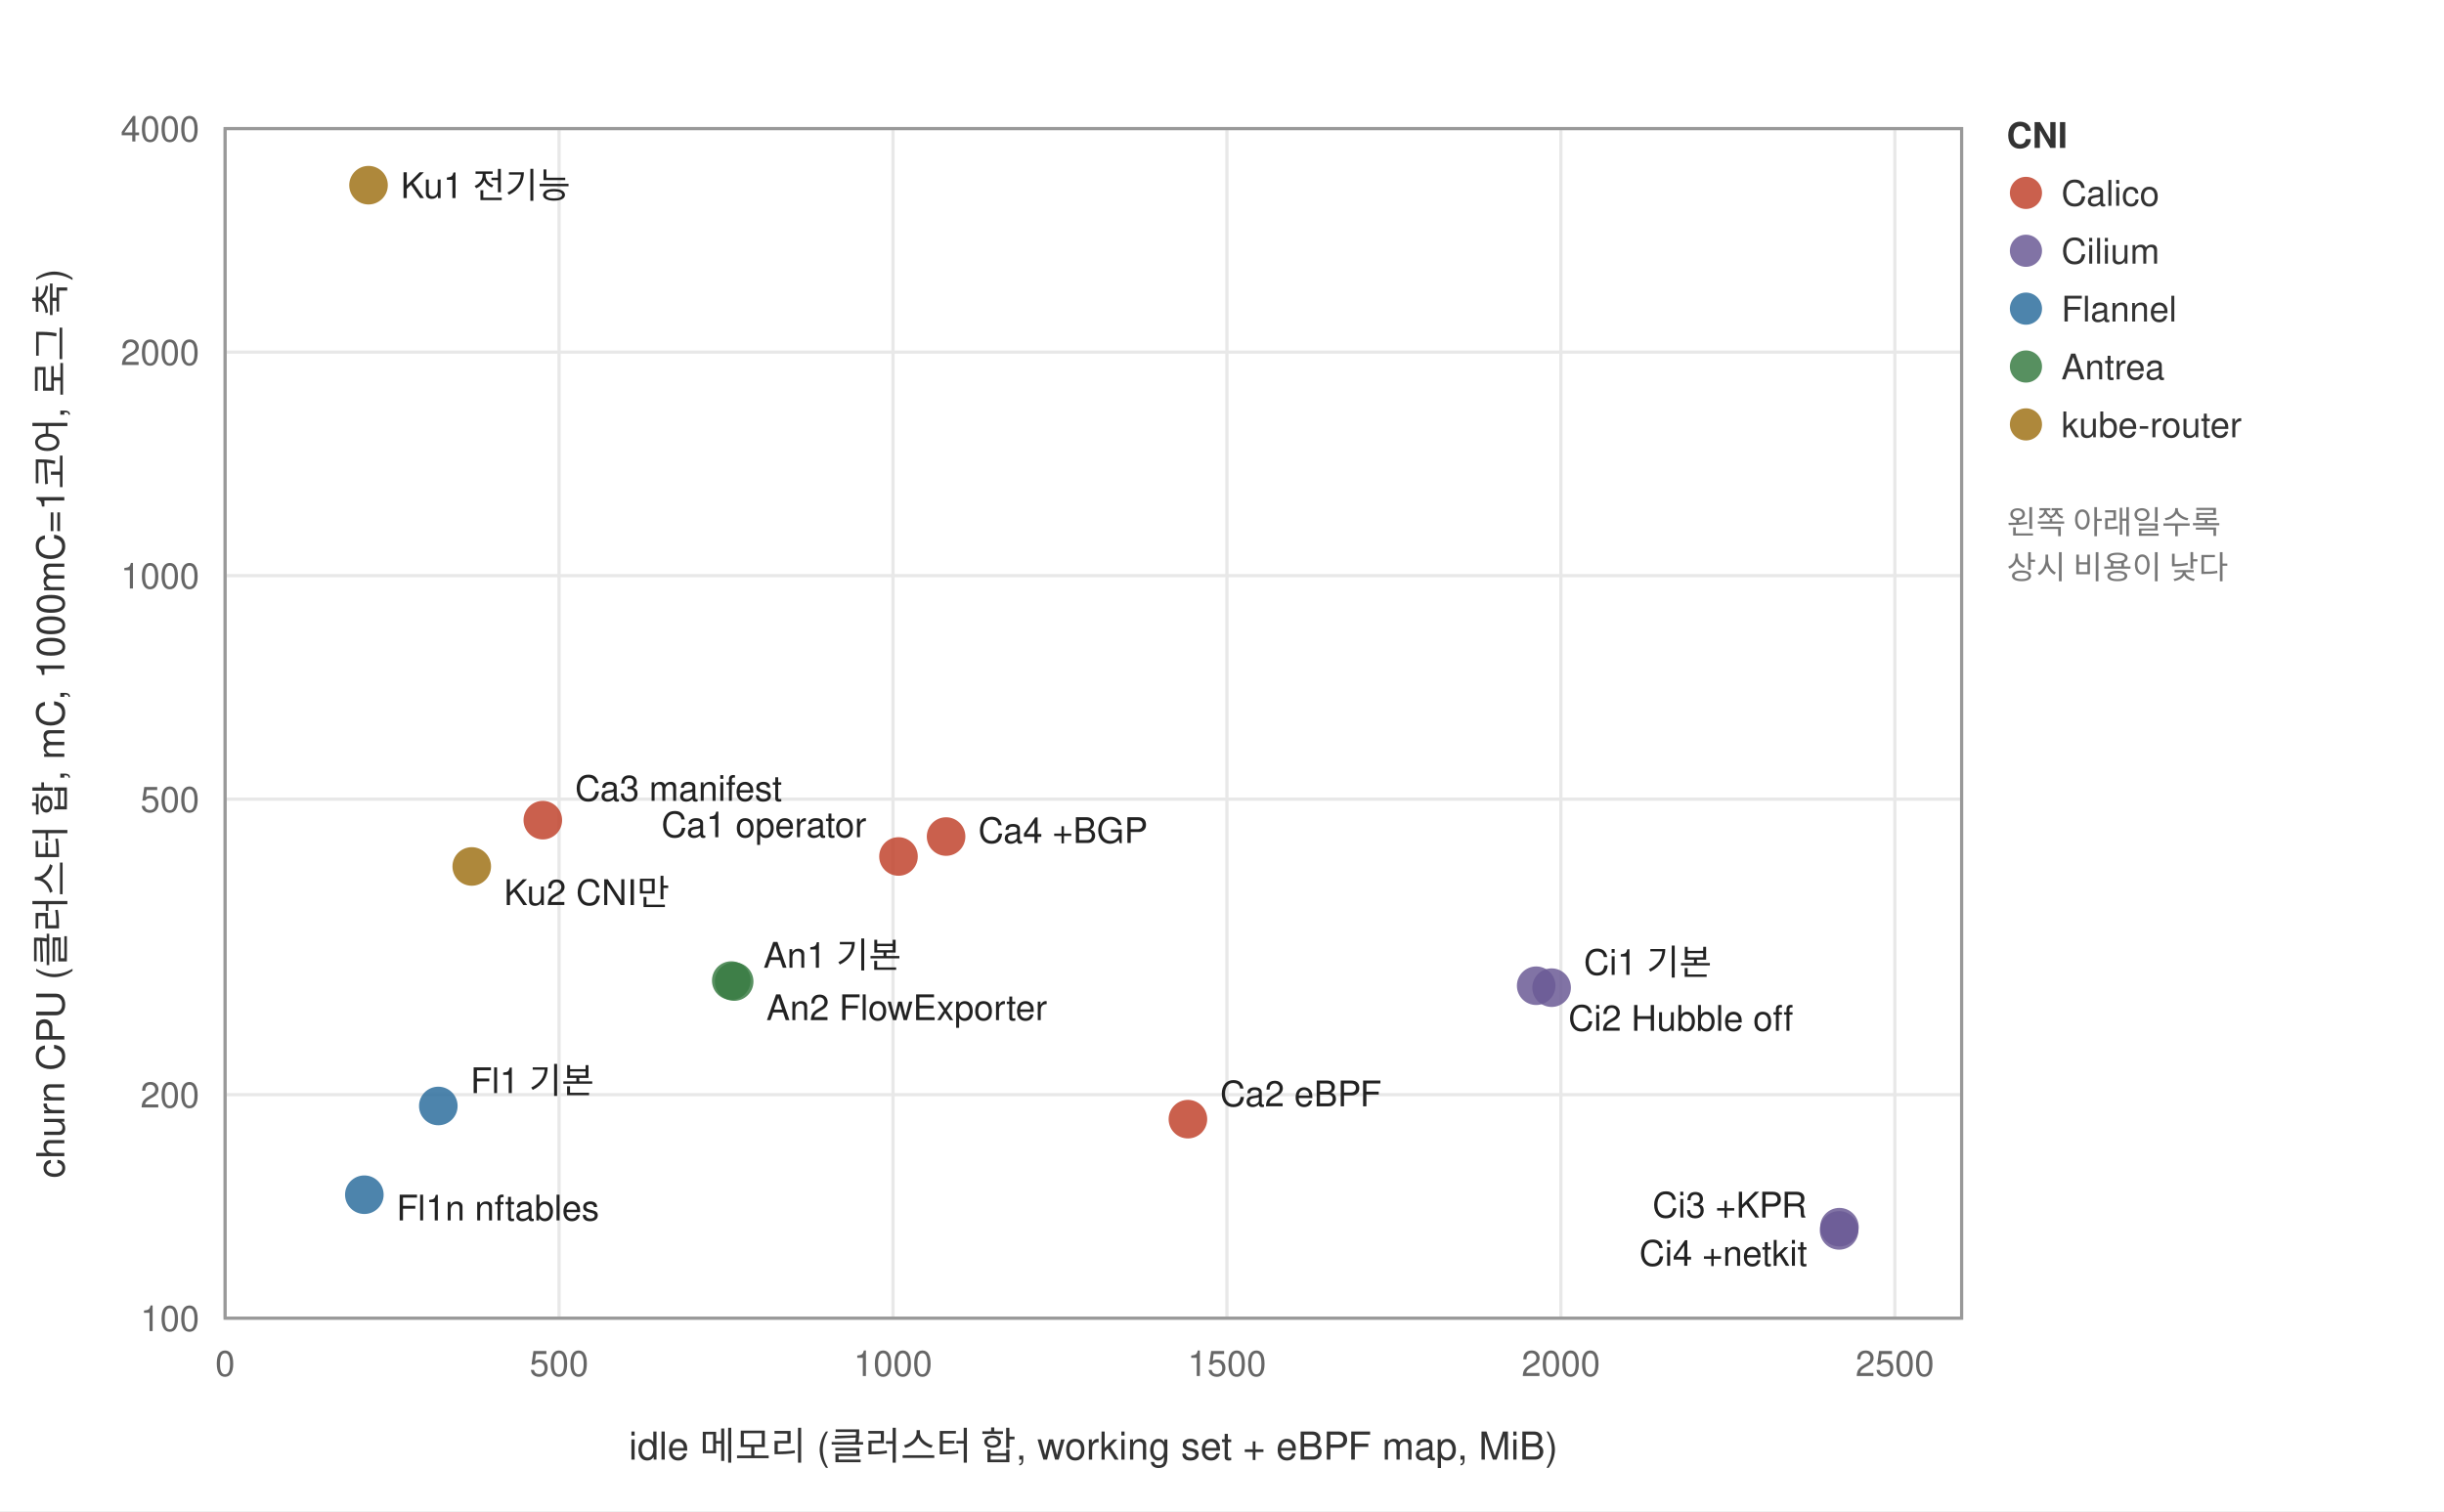
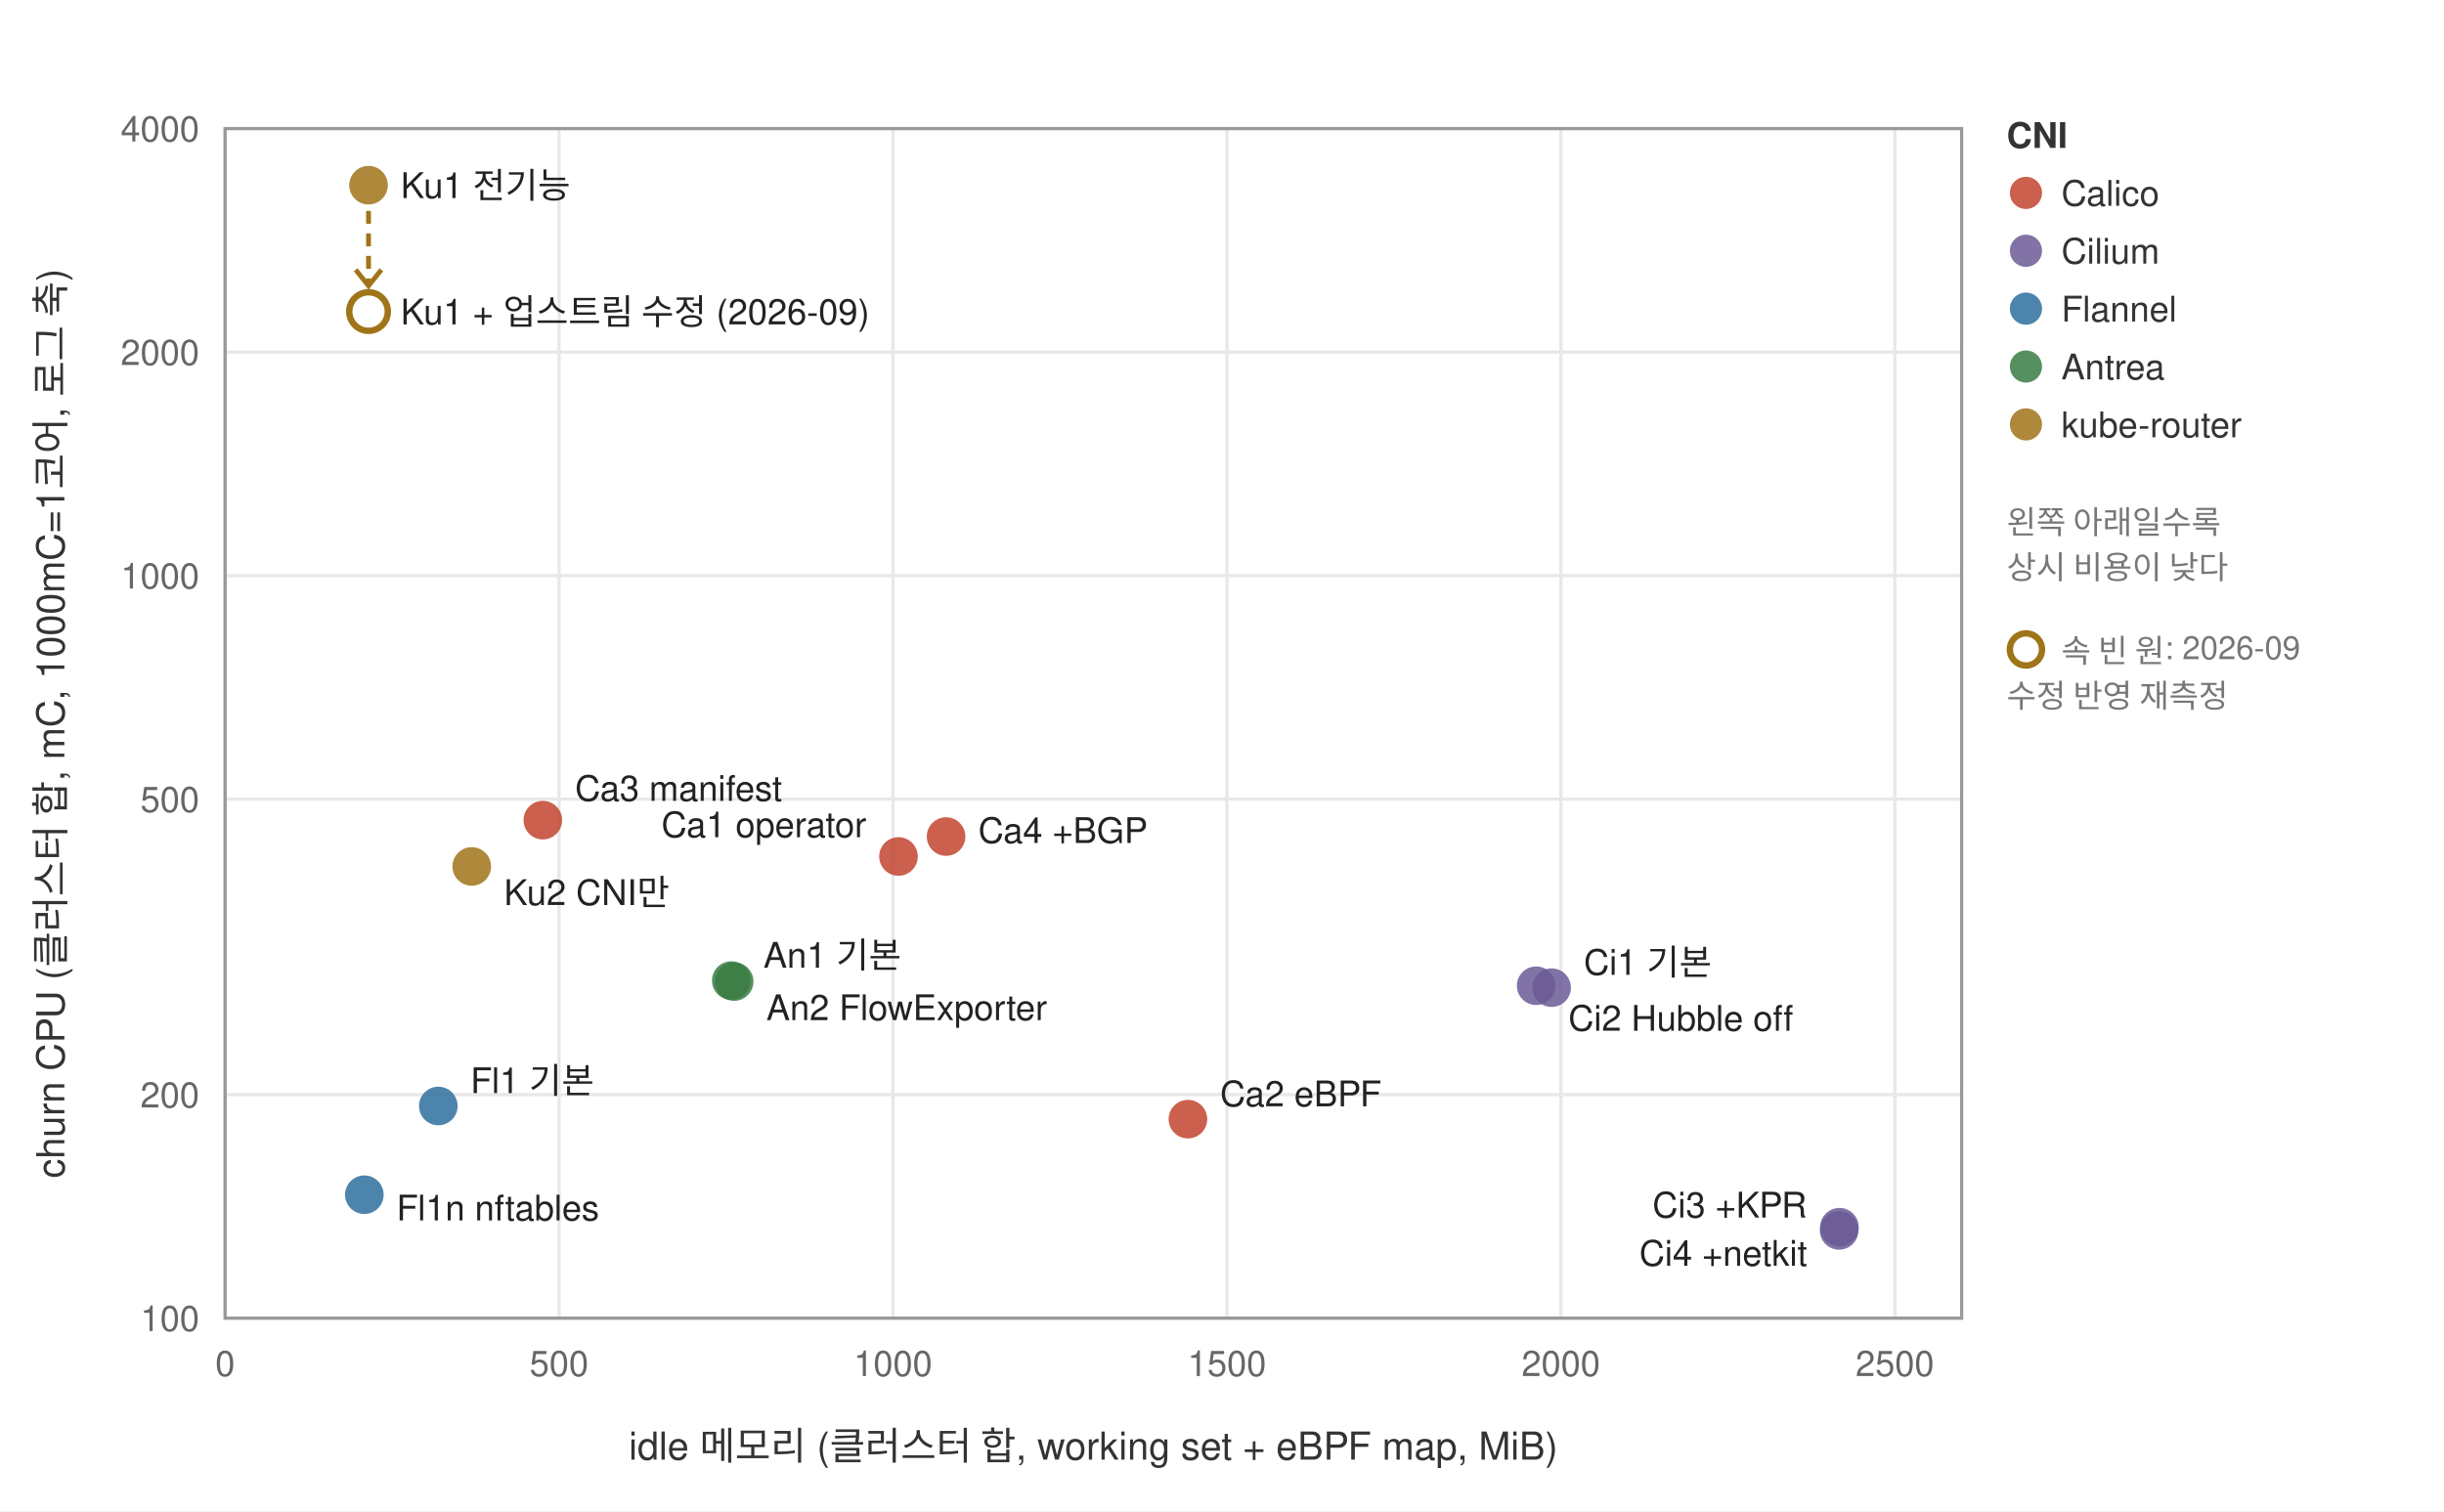
<svg xmlns="http://www.w3.org/2000/svg" viewBox="0 0 760 470" font-family="Helvetica, Arial, sans-serif">
  <rect width="760" height="470" fill="white" />
  <line x1="70.0" y1="40" x2="70.0" y2="410" stroke="#e8e8e8" />
  <text x="70.0" y="428" font-size="11" fill="#666" text-anchor="middle">0</text>
  <line x1="173.846" y1="40" x2="173.846" y2="410" stroke="#e8e8e8" />
  <text x="173.846" y="428" font-size="11" fill="#666" text-anchor="middle">500</text>
  <line x1="277.692" y1="40" x2="277.692" y2="410" stroke="#e8e8e8" />
  <text x="277.692" y="428" font-size="11" fill="#666" text-anchor="middle">1000</text>
  <line x1="381.538" y1="40" x2="381.538" y2="410" stroke="#e8e8e8" />
  <text x="381.538" y="428" font-size="11" fill="#666" text-anchor="middle">1500</text>
  <line x1="485.385" y1="40" x2="485.385" y2="410" stroke="#e8e8e8" />
  <text x="485.385" y="428" font-size="11" fill="#666" text-anchor="middle">2000</text>
  <line x1="589.231" y1="40" x2="589.231" y2="410" stroke="#e8e8e8" />
  <text x="589.231" y="428" font-size="11" fill="#666" text-anchor="middle">2500</text>
  <line x1="70" y1="410.0" x2="610" y2="410.0" stroke="#e8e8e8" />
  <text x="62" y="414.0" font-size="11" fill="#666" text-anchor="end">100</text>
  <line x1="70" y1="340.476" x2="610" y2="340.476" stroke="#e8e8e8" />
  <text x="62" y="344.476" font-size="11" fill="#666" text-anchor="end">200</text>
  <line x1="70" y1="248.571" x2="610" y2="248.571" stroke="#e8e8e8" />
  <text x="62" y="252.571" font-size="11" fill="#666" text-anchor="end">500</text>
  <line x1="70" y1="179.047" x2="610" y2="179.047" stroke="#e8e8e8" />
  <text x="62" y="183.047" font-size="11" fill="#666" text-anchor="end">1000</text>
  <line x1="70" y1="109.524" x2="610" y2="109.524" stroke="#e8e8e8" />
  <text x="62" y="113.524" font-size="11" fill="#666" text-anchor="end">2000</text>
  <line x1="70" y1="40.0" x2="610" y2="40.0" stroke="#e8e8e8" />
  <text x="62" y="44.0" font-size="11" fill="#666" text-anchor="end">4000</text>
  <rect x="70" y="40" width="540" height="370" fill="none" stroke="#999" />
  <text x="340.0" y="454" font-size="12" fill="#333" text-anchor="middle">idle 메모리 (클러스터 합, working set + eBPF map, MiB)</text>
  <text x="20" y="225.0" font-size="12" fill="#333" text-anchor="middle" transform="rotate(-90 20 225.0)">churn CPU (클러스터 합, mC, 1000mC=1코어, 로그 축)</text>
  <circle cx="227.4" cy="305.0" r="6" fill="#3a7d44" fill-opacity="0.85" />
  <text x="237.4" y="301.0" font-size="11" fill="#222" text-anchor="start">An1 기본</text>
  <circle cx="228.3" cy="305.3" r="6" fill="#3a7d44" fill-opacity="0.85" />
  <text x="238.3" y="317.3" font-size="11" fill="#222" text-anchor="start">An2 FlowExporter</text>
  <circle cx="279.4" cy="266.4" r="6" fill="#c1442e" fill-opacity="0.85" />
  <text x="269.4" y="260.4" font-size="11" fill="#222" text-anchor="end">Ca1 operator</text>
  <circle cx="369.4" cy="348.1" r="6" fill="#c1442e" fill-opacity="0.85" />
  <text x="379.4" y="344.1" font-size="11" fill="#222" text-anchor="start">Ca2 eBPF</text>
  <circle cx="168.8" cy="255.1" r="6" fill="#c1442e" fill-opacity="0.85" />
  <text x="178.8" y="249.1" font-size="11" fill="#222" text-anchor="start">Ca3 manifest</text>
  <circle cx="294.2" cy="260.2" r="6" fill="#c1442e" fill-opacity="0.85" />
  <text x="304.2" y="262.2" font-size="11" fill="#222" text-anchor="start">Ca4 +BGP</text>
  <circle cx="136.3" cy="344.0" r="6" fill="#2e6f9e" fill-opacity="0.85" />
  <text x="146.3" y="340.0" font-size="11" fill="#222" text-anchor="start">Fl1 기본</text>
  <circle cx="113.3" cy="371.6" r="6" fill="#2e6f9e" fill-opacity="0.85" />
  <text x="123.3" y="379.6" font-size="11" fill="#222" text-anchor="start">Fl1n nftables</text>
  <circle cx="114.6" cy="57.6" r="6" fill="#a07419" fill-opacity="0.85" />
  <text x="124.6" y="61.6" font-size="11" fill="#222" text-anchor="start">Ku1 전기능</text>
  <circle cx="146.7" cy="269.5" r="6" fill="#a07419" fill-opacity="0.85" />
  <text x="156.7" y="281.5" font-size="11" fill="#222" text-anchor="start">Ku2 CNI만</text>
  <circle cx="482.5" cy="307.2" r="6" fill="#6b5b95" fill-opacity="0.85" />
  <text x="492.5" y="303.2" font-size="11" fill="#222" text-anchor="start">Ci1 기본</text>
  <circle cx="477.7" cy="306.6" r="6" fill="#6b5b95" fill-opacity="0.85" />
  <text x="487.7" y="320.6" font-size="11" fill="#222" text-anchor="start">Ci2 Hubble off</text>
  <circle cx="571.9" cy="382.7" r="6" fill="#6b5b95" fill-opacity="0.85" />
  <text x="561.9" y="378.7" font-size="11" fill="#222" text-anchor="end">Ci3 +KPR</text>
  <circle cx="572.0" cy="381.7" r="6" fill="#6b5b95" fill-opacity="0.85" />
  <text x="562.0" y="393.7" font-size="11" fill="#222" text-anchor="end">Ci4 +netkit</text>
+   <line x1="114.6" y1="65.6" x2="114.6" y2="87.9" stroke="#a07419" stroke-width="1.5" stroke-dasharray="4 3" />
+   <path d="M110.6,83.9 L114.6,88.9 L118.6,83.9" fill="none" stroke="#a07419" stroke-width="1.5" />
+   <circle cx="114.6" cy="96.9" r="6" fill="white" stroke="#a07419" stroke-width="2" />
+   <text x="124.6" y="100.9" font-size="11" fill="#222">Ku1 + 업스트림 수정 (2026-09)</text>
  <text x="624" y="46" font-size="11" fill="#333" font-weight="bold">CNI</text>
  <circle cx="630" cy="60" r="5" fill="#c1442e" fill-opacity="0.85" />
  <text x="641" y="64" font-size="11" fill="#333">Calico</text>
  <circle cx="630" cy="78" r="5" fill="#6b5b95" fill-opacity="0.85" />
  <text x="641" y="82" font-size="11" fill="#333">Cilium</text>
  <circle cx="630" cy="96" r="5" fill="#2e6f9e" fill-opacity="0.85" />
  <text x="641" y="100" font-size="11" fill="#333">Flannel</text>
  <circle cx="630" cy="114" r="5" fill="#3a7d44" fill-opacity="0.85" />
  <text x="641" y="118" font-size="11" fill="#333">Antrea</text>
  <circle cx="630" cy="132" r="5" fill="#a07419" fill-opacity="0.85" />
  <text x="641" y="136" font-size="11" fill="#333">kube-router</text>
  <text x="624" y="166" font-size="10" fill="#777">왼쪽 아래일수록</text>
  <text x="624" y="180" font-size="10" fill="#777">상시 비용이 낮다</text>
+   <circle cx="630" cy="202" r="5" fill="white" stroke="#a07419" stroke-width="2" />
+   <text x="641" y="206" font-size="10" fill="#777">속 빈 원: 2026-09</text>
+   <text x="624" y="220" font-size="10" fill="#777">수정 반영 재측정</text>
</svg>
